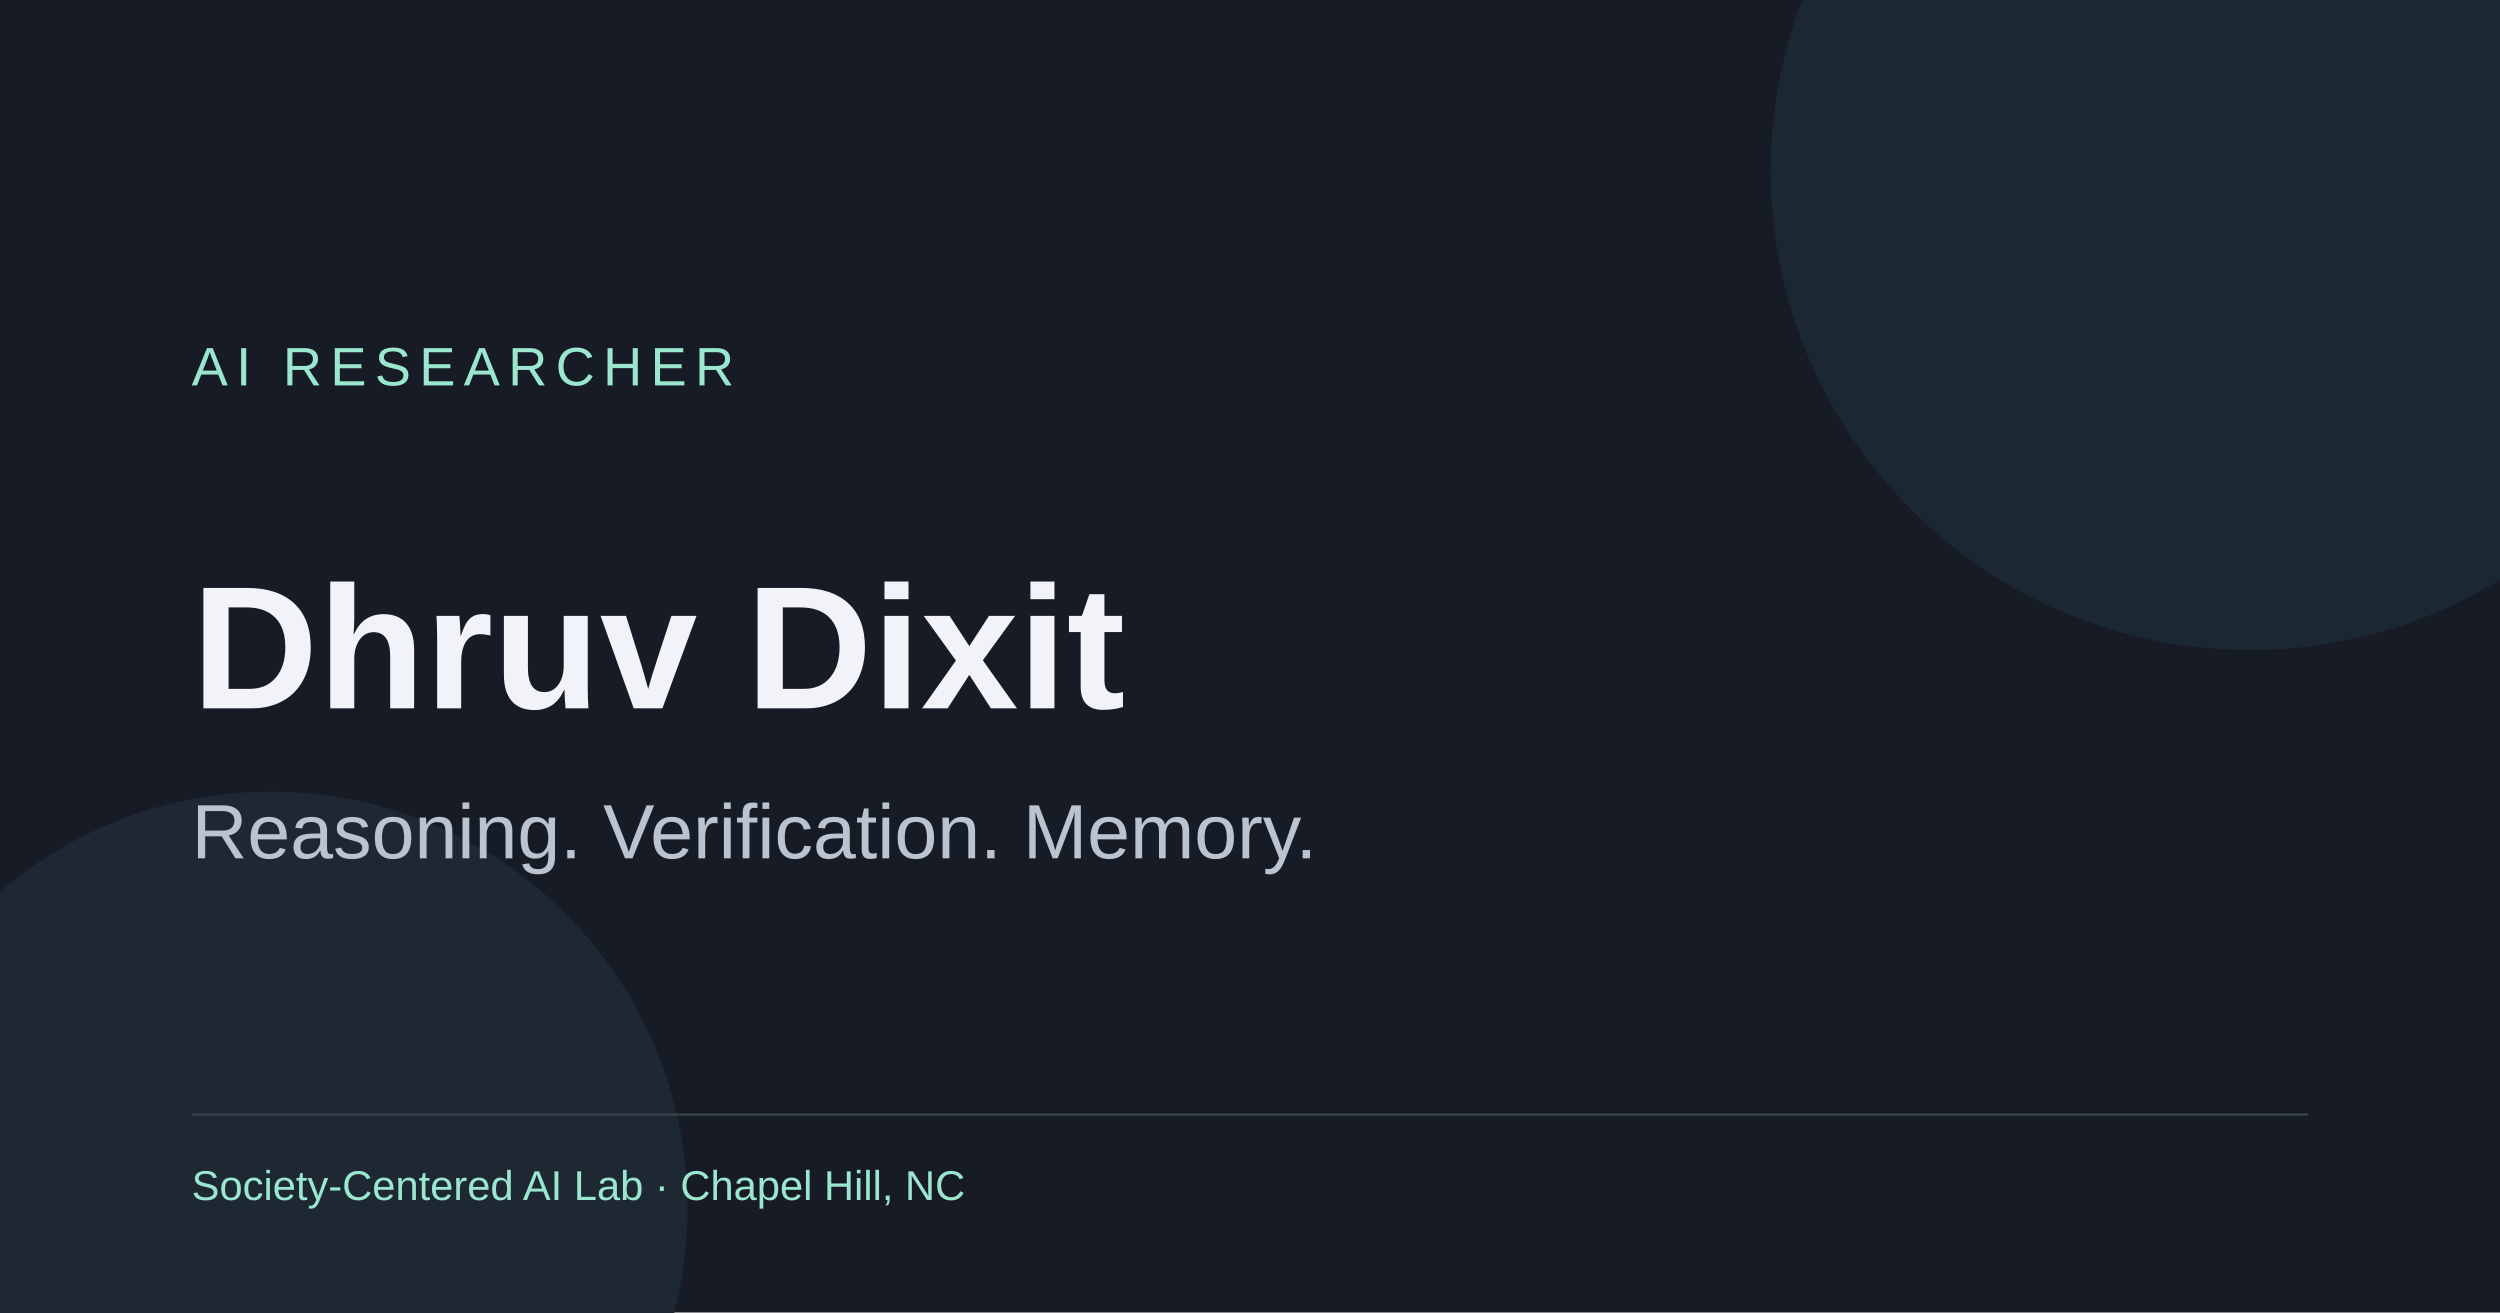
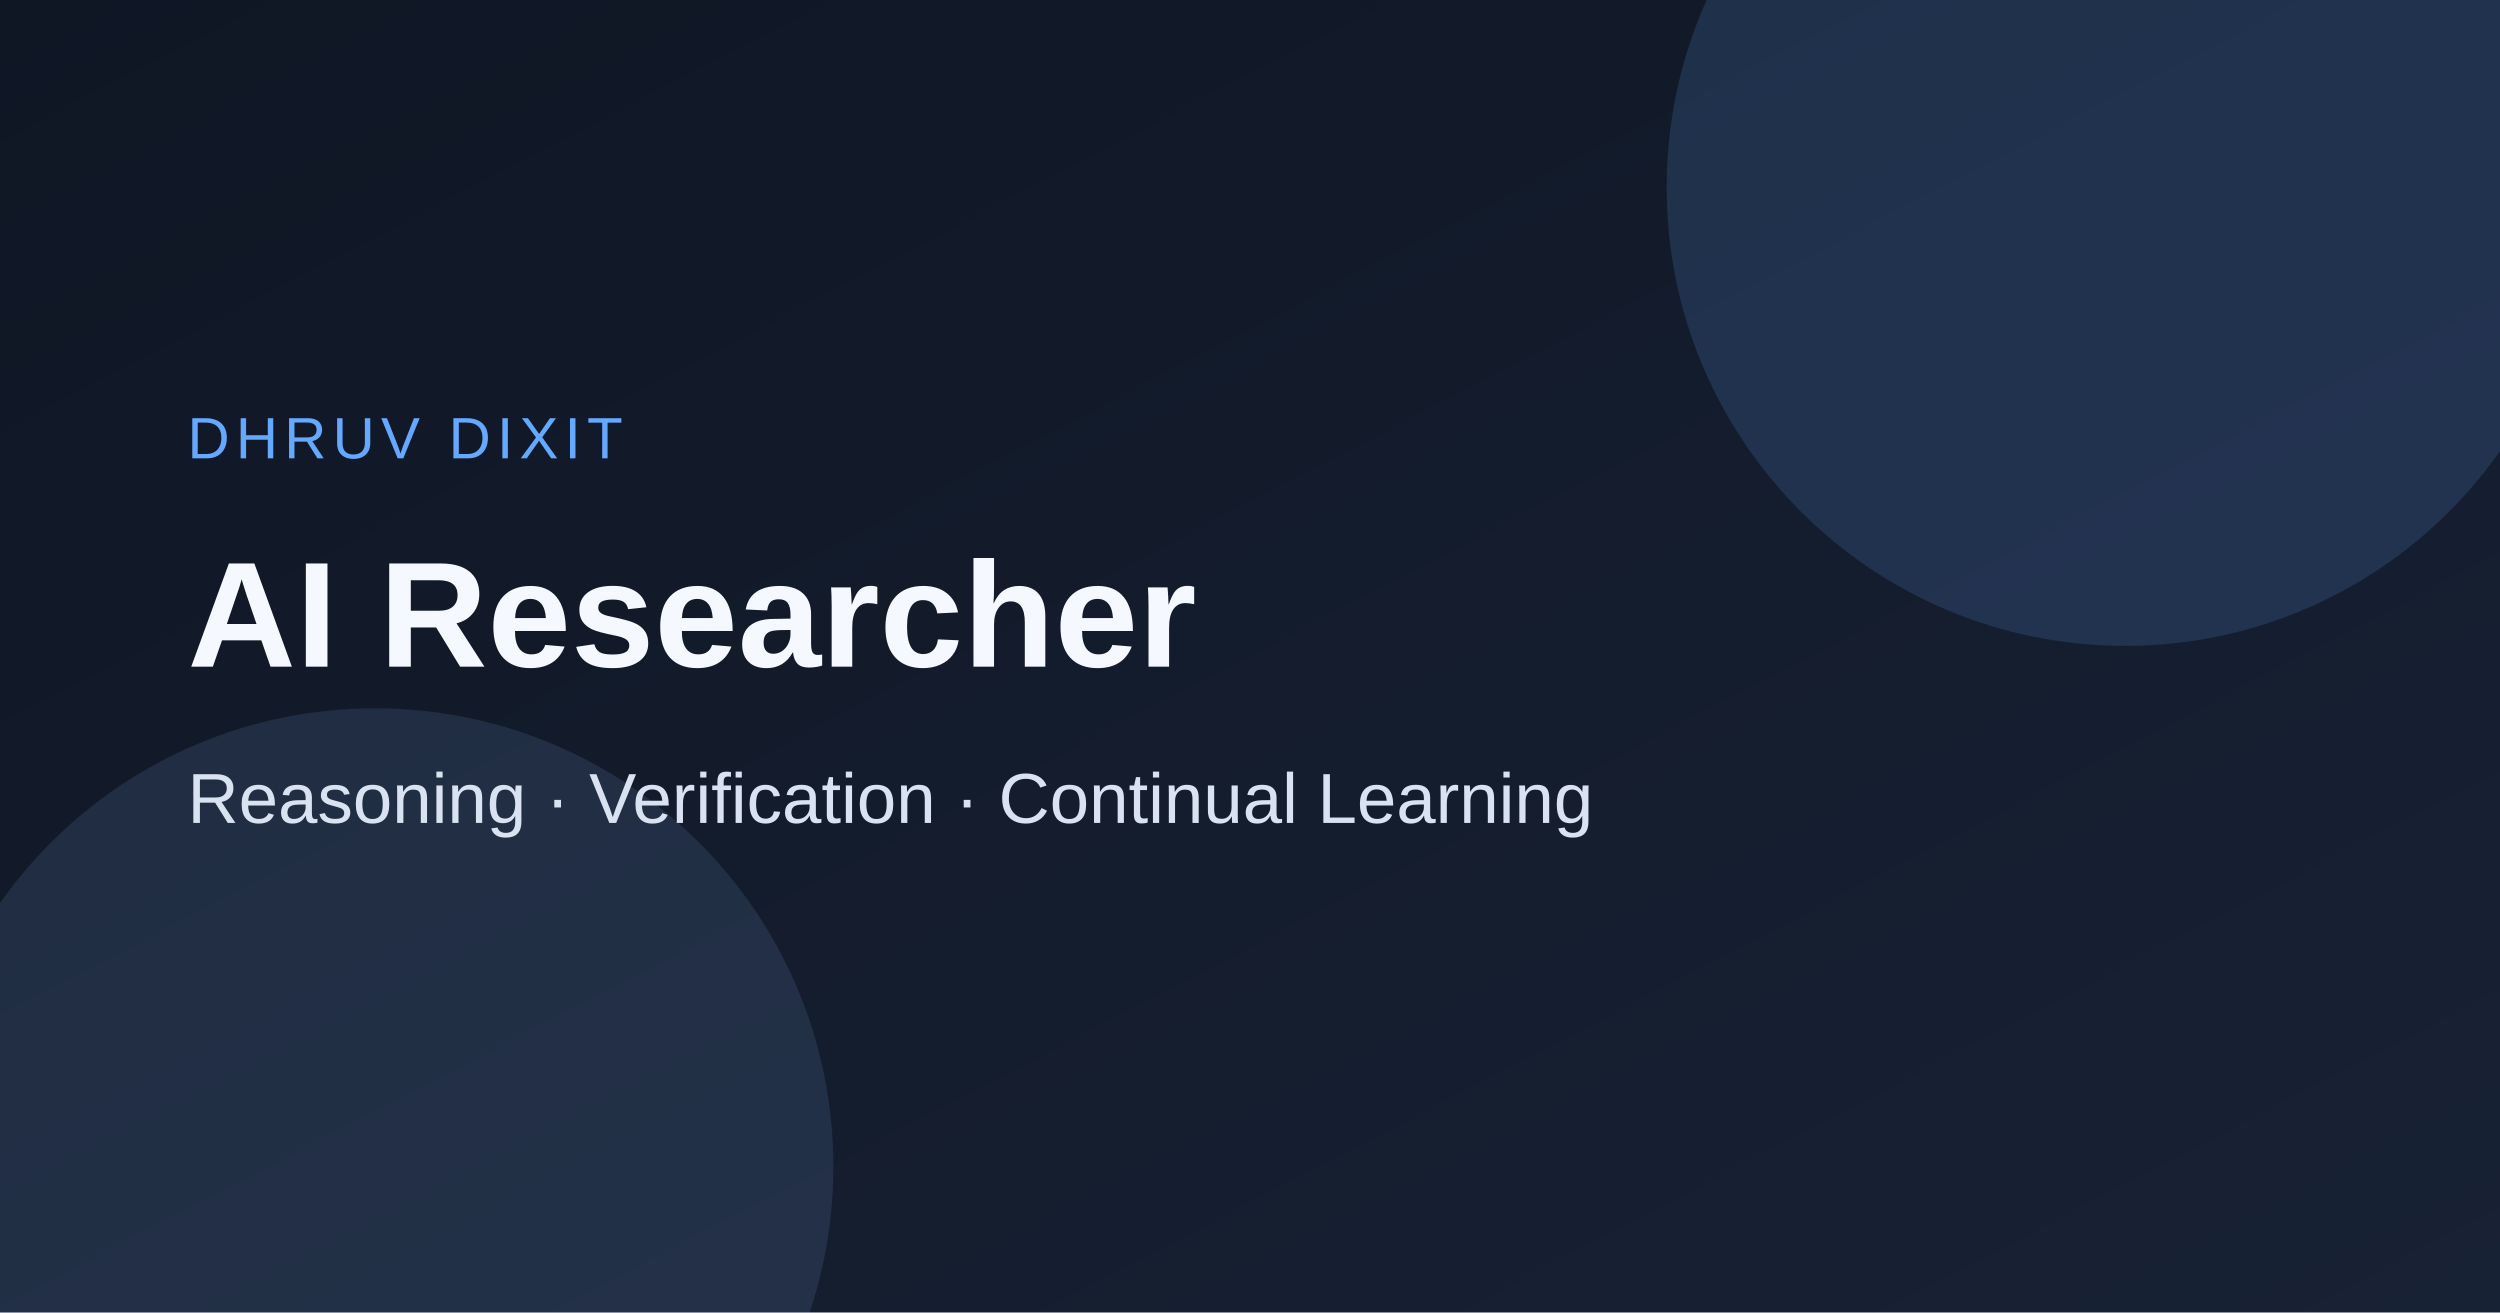
- <svg xmlns="http://www.w3.org/2000/svg" width="1200" height="630" viewBox="0 0 1200 630">
-   <rect width="1200" height="630" fill="#171b25" />
-   <circle cx="1080" cy="82" r="230" fill="#1c2831" />
-   <circle cx="130" cy="580" r="200" fill="#1e2832" />
-   <text x="92" y="185" font-size="26" fill="#9be6cf" font-family="Arial,sans-serif" letter-spacing="4">AI RESEARCHER</text>
-   <text x="92" y="340" font-size="84" fill="#f1f3f8" font-family="Arial,sans-serif" font-weight="bold">Dhruv Dixit</text>
-   <text x="92" y="412" font-size="37" fill="#bac4ce" font-family="Arial,sans-serif">Reasoning. Verification. Memory.</text>
-   <line x1="92" x2="1108" y1="535" y2="535" stroke="#3a454b" />
-   <text x="92" y="576" font-size="20" fill="#9be6cf" font-family="Arial,sans-serif">Society-Centered AI Lab · Chapel Hill, NC</text>
+ <svg xmlns="http://www.w3.org/2000/svg" viewBox="0 0 1200 630">
+   <defs>
+     <linearGradient id="g" x1="0" x2="1" y1="0" y2="1">
+       <stop offset="0%" stop-color="#0f1624" />
+       <stop offset="100%" stop-color="#182235" />
+     </linearGradient>
+   </defs>
+   <rect width="1200" height="630" fill="url(#g)" />
+   <circle cx="1020" cy="90" r="220" fill="#64a8ff" opacity="0.16" />
+   <circle cx="180" cy="560" r="220" fill="#8cbcff" opacity="0.12" />
+   <text x="90" y="220" fill="#64a8ff" font-family="Arial, Helvetica, sans-serif" font-size="28" letter-spacing="3">DHRUV DIXIT</text>
+   <text x="90" y="320" fill="#f5f8ff" font-family="Arial, Helvetica, sans-serif" font-size="72" font-weight="700">AI Researcher</text>
+   <text x="90" y="395" fill="#d9e2f1" font-family="Arial, Helvetica, sans-serif" font-size="34">Reasoning · Verification · Continual Learning</text>
</svg>
